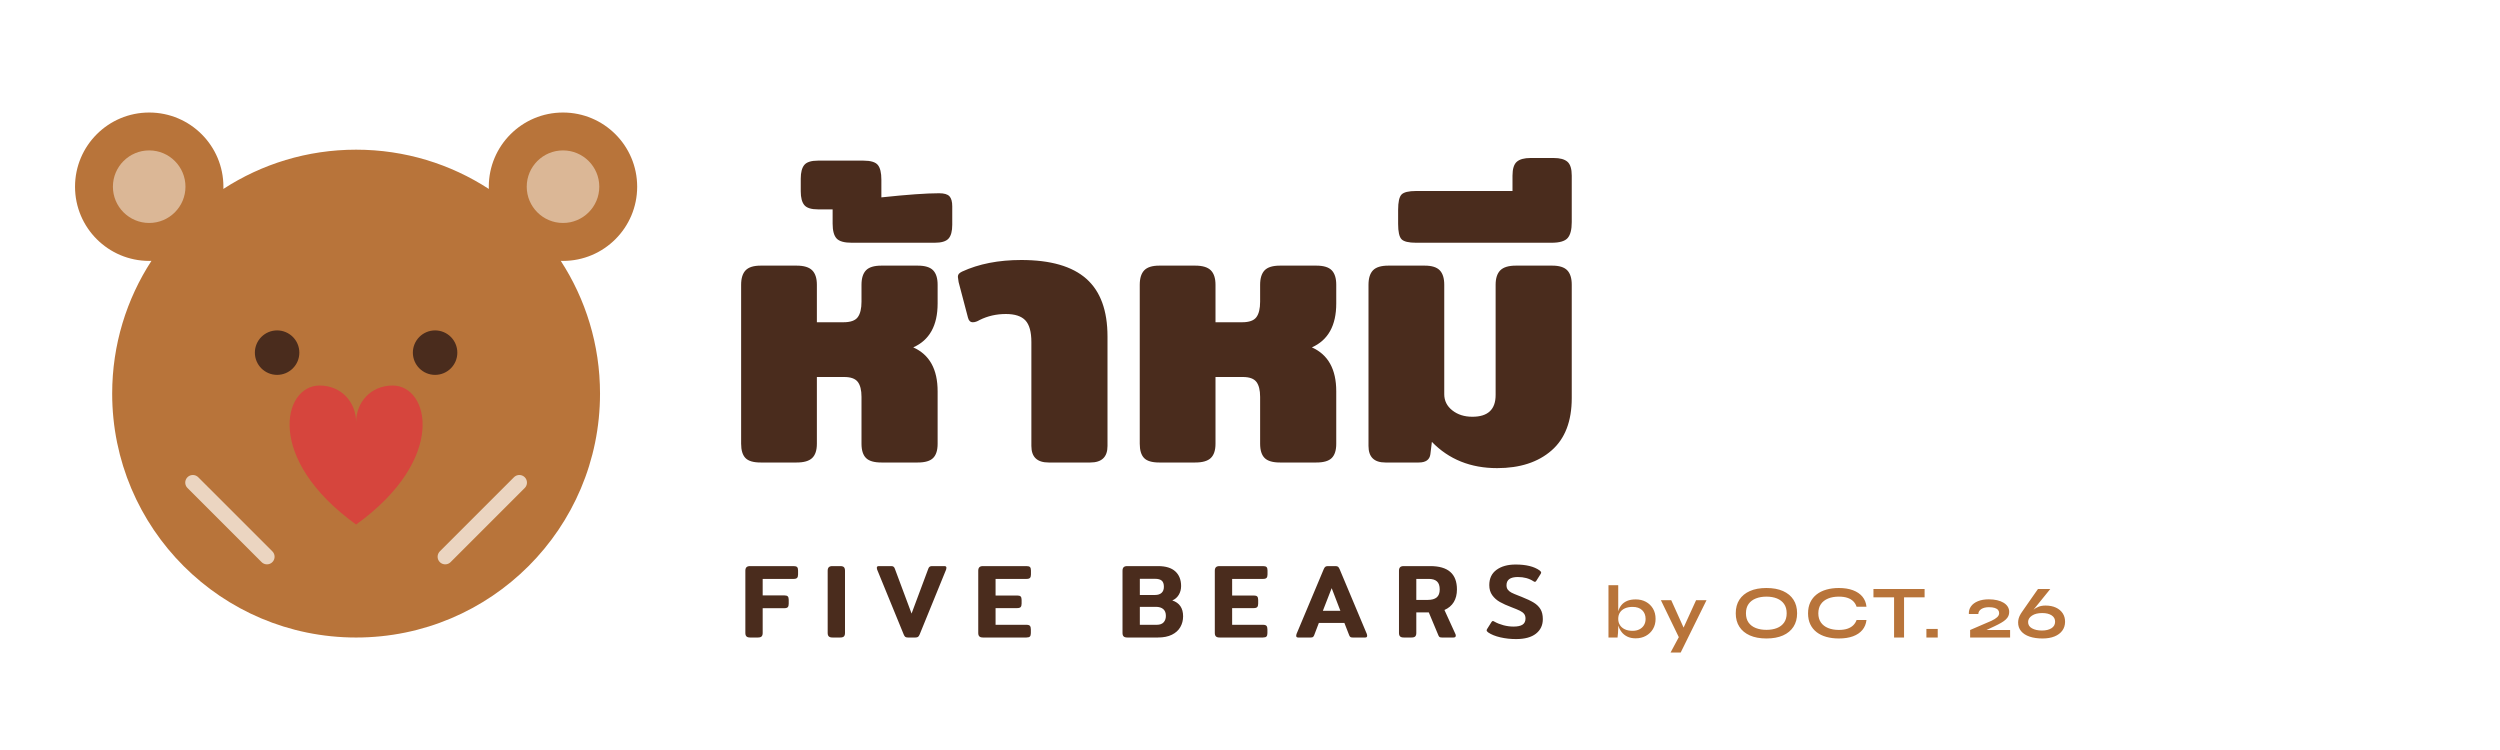
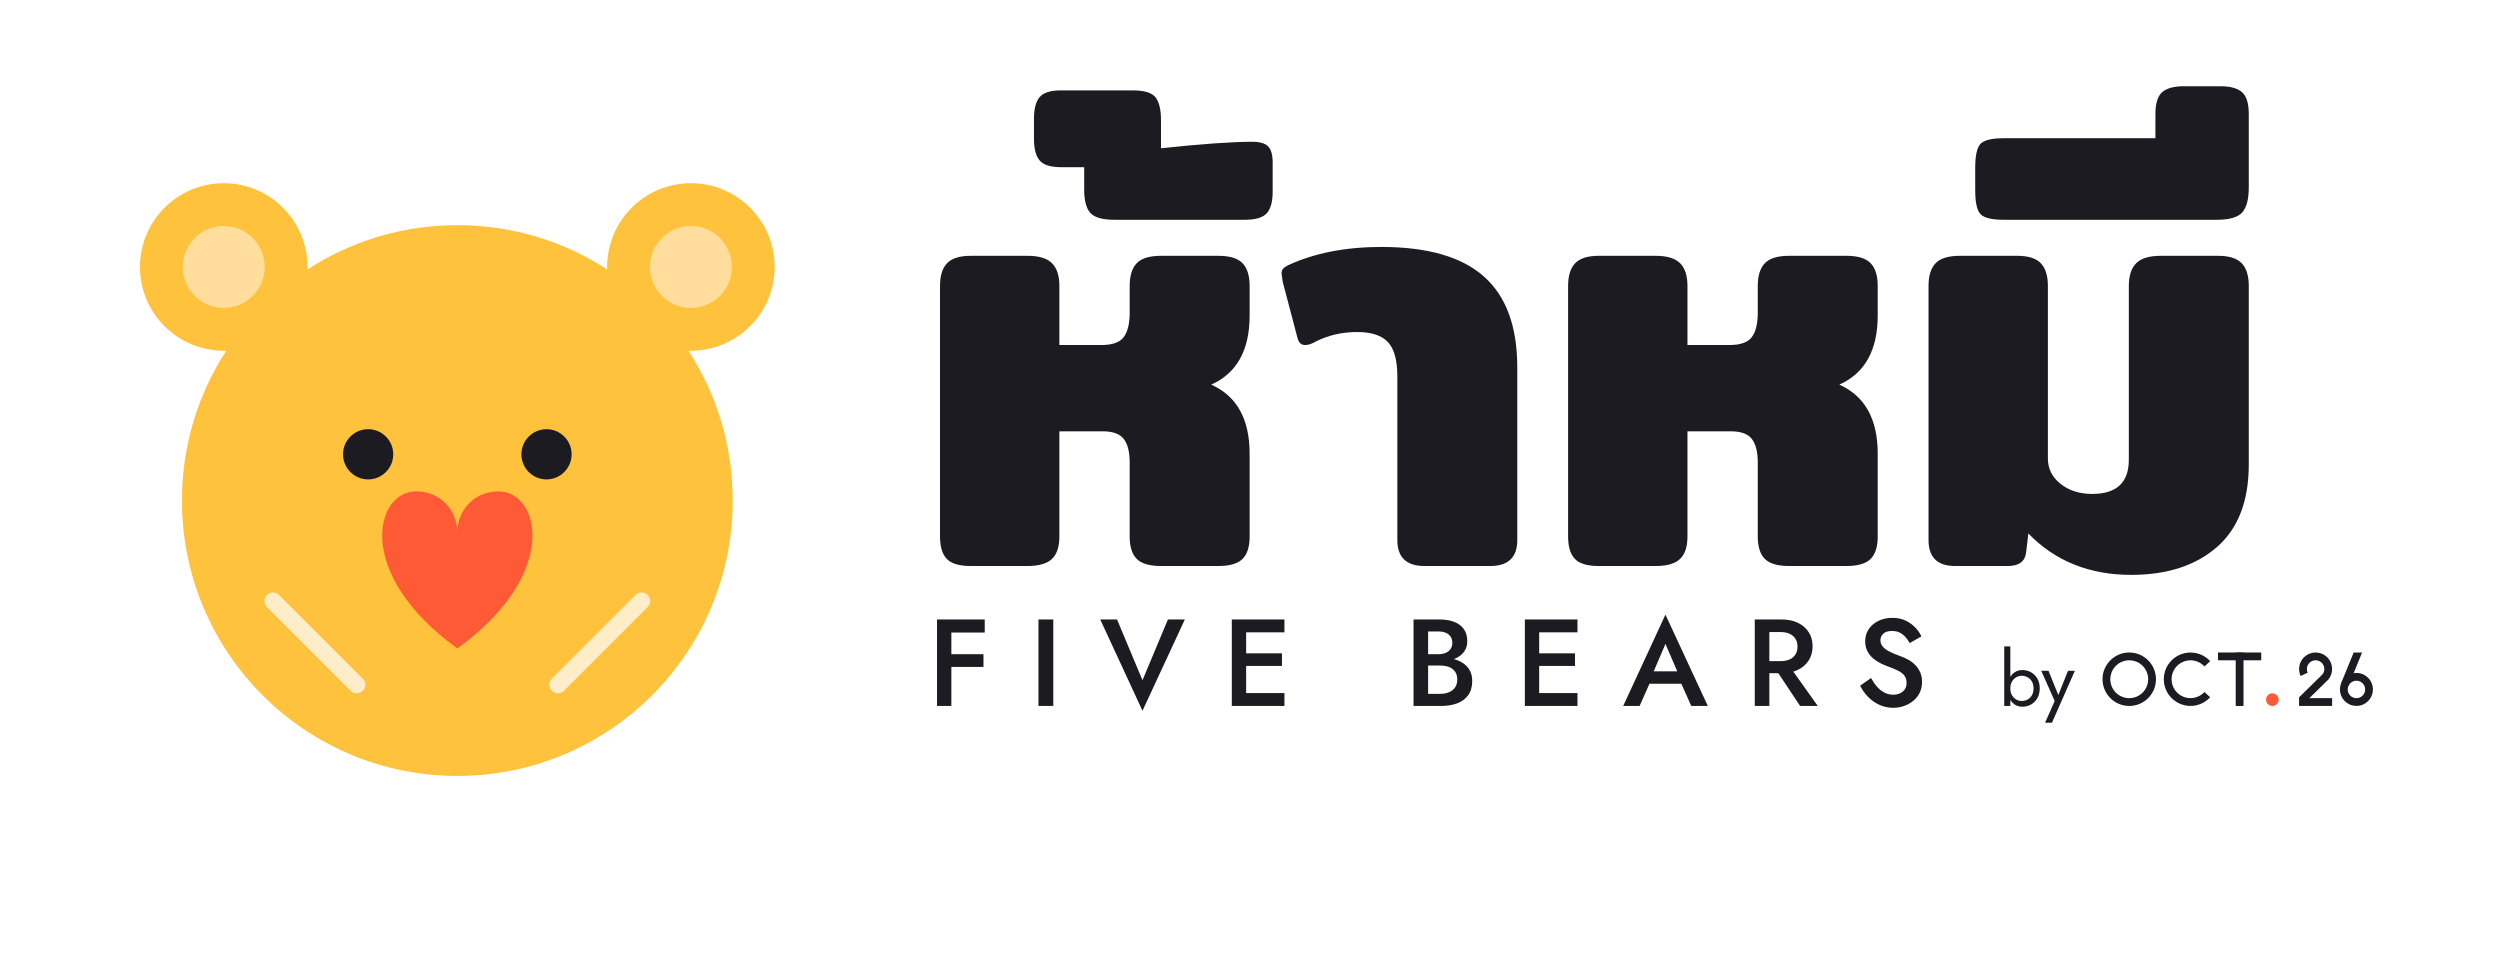
- <svg xmlns="http://www.w3.org/2000/svg" viewBox="0 0 1000 300" width="1000" height="300">
-   <g transform="translate(142.44,157.44) scale(2.3406)">
-     <path d="M 35.355,-48.034 C 28.353,-48.034 22.676,-42.357 22.676,-35.355 C 22.676,-35.228 22.682,-35.101 22.685,-34.975 C 16.157,-39.218 8.366,-41.685 0.000,-41.685 C -8.366,-41.685 -16.157,-39.218 -22.685,-34.975 C -22.681,-35.102 -22.676,-35.228 -22.676,-35.355 C -22.676,-42.358 -28.353,-48.034 -35.355,-48.034 C -42.358,-48.034 -48.034,-42.358 -48.034,-35.355 C -48.034,-28.353 -42.358,-22.676 -35.355,-22.676 C -35.227,-22.676 -35.101,-22.682 -34.975,-22.685 C -39.218,-16.157 -41.685,-8.367 -41.685,-0.001 C -41.685,23.022 -23.022,41.685 -0.000,41.685 C 23.022,41.685 41.685,23.022 41.685,0.000 C 41.685,-8.367 39.218,-16.157 34.975,-22.685 C 35.101,-22.682 35.227,-22.676 35.355,-22.676 C 42.357,-22.676 48.034,-28.353 48.034,-35.355 C 48.034,-42.358 42.358,-48.034 35.355,-48.034 Z" fill="#B8743A" />
-     <circle cx="-35.36" cy="-35.36" r="6.2" fill="#F7EEE2" opacity=".55" />
-     <circle cx="35.36" cy="-35.36" r="6.2" fill="#F7EEE2" opacity=".55" />
-     <line x1="-15.23" y1="27.88" x2="-27.90" y2="15.21" stroke="#F7EEE2" stroke-width="2.6" stroke-linecap="round" opacity=".8" />
-     <line x1="15.23" y1="27.88" x2="27.90" y2="15.21" stroke="#F7EEE2" stroke-width="2.6" stroke-linecap="round" opacity=".8" />
-     <circle cx="-13.5" cy="-7" r="3.8" fill="#4A2C1D" />
-     <circle cx="13.5" cy="-7" r="3.8" fill="#4A2C1D" />
-     <path d="M0.00,22.38 C-15.62,11.12 -12.50,-1.38 -6.25,-1.38 C-2.50,-1.38 0.00,1.50 0.00,4.88 C0.00,1.50 2.50,-1.38 6.25,-1.38 C12.50,-1.38 15.62,11.12 0.00,22.38 Z" fill="#D6453D" />
+ <svg xmlns="http://www.w3.org/2000/svg" viewBox="0 0 782 300" width="782" height="300">
+   <g transform="translate(143.05,156.57) scale(2.0665)">
+     <path d="M 35.355,-48.034 C 28.353,-48.034 22.676,-42.357 22.676,-35.355 C 22.676,-35.228 22.682,-35.101 22.685,-34.975 C 16.157,-39.218 8.366,-41.685 0.000,-41.685 C -8.366,-41.685 -16.157,-39.218 -22.685,-34.975 C -22.681,-35.102 -22.676,-35.228 -22.676,-35.355 C -22.676,-42.358 -28.353,-48.034 -35.355,-48.034 C -42.358,-48.034 -48.034,-42.358 -48.034,-35.355 C -48.034,-28.353 -42.358,-22.676 -35.355,-22.676 C -35.227,-22.676 -35.101,-22.682 -34.975,-22.685 C -39.218,-16.157 -41.685,-8.367 -41.685,-0.001 C -41.685,23.022 -23.022,41.685 -0.000,41.685 C 23.022,41.685 41.685,23.022 41.685,0.000 C 41.685,-8.367 39.218,-16.157 34.975,-22.685 C 35.101,-22.682 35.227,-22.676 35.355,-22.676 C 42.357,-22.676 48.034,-28.353 48.034,-35.355 C 48.034,-42.358 42.358,-48.034 35.355,-48.034 Z" fill="#FFC23C" />
+     <circle cx="-35.36" cy="-35.36" r="6.2" fill="#FFF6EC" opacity=".55" />
+     <circle cx="35.36" cy="-35.36" r="6.2" fill="#FFF6EC" opacity=".55" />
+     <line x1="-15.23" y1="27.88" x2="-27.90" y2="15.21" stroke="#FFF6EC" stroke-width="2.6" stroke-linecap="round" opacity=".8" />
+     <line x1="15.23" y1="27.88" x2="27.90" y2="15.21" stroke="#FFF6EC" stroke-width="2.6" stroke-linecap="round" opacity=".8" />
+     <circle cx="-13.5" cy="-7" r="3.8" fill="#1C1B22" />
+     <circle cx="13.5" cy="-7" r="3.8" fill="#1C1B22" />
+     <path d="M0.00,22.38 C-15.62,11.12 -12.50,-1.38 -6.25,-1.38 C-2.50,-1.38 0.00,1.50 0.00,4.88 C0.00,1.50 2.50,-1.38 6.25,-1.38 C12.50,-1.38 15.62,11.12 0.00,22.38 Z" fill="#FF5A36" />
  </g>
-   <path transform="translate(290.00,185.00)" d="M6.45 -7.5V-71.1Q6.45 -75.0 8.25 -76.875Q10.05 -78.75 14.25 -78.75H28.65Q33.0 -78.75 34.875 -76.875Q36.75 -75.0 36.75 -71.1V-56.1H47.4Q51.6 -56.1 53.1 -58.125Q54.6 -60.15 54.6 -64.35V-71.1Q54.6 -75.0 56.4 -76.875Q58.2 -78.75 62.55 -78.75H77.1Q81.45 -78.75 83.25 -76.875Q85.05 -75.0 85.05 -71.1V-63.6Q85.05 -50.4 75.3 -46.05Q85.05 -41.7 85.05 -28.5V-7.5Q85.05 -3.6 83.25 -1.8Q81.45 0.0 77.1 0.0H62.55Q58.2 0.0 56.4 -1.8Q54.6 -3.6 54.6 -7.5V-26.25Q54.6 -30.3 53.1 -32.25Q51.6 -34.2 47.7 -34.2H36.75V-7.5Q36.75 -3.6 34.875 -1.8Q33.0 0.0 28.65 0.0H14.25Q9.9 0.0 8.175 -1.8Q6.45 -3.6 6.45 -7.5ZM43.05 -95.55V-101.25H37.2Q33.15 -101.25 31.725 -102.975Q30.3 -104.7 30.3 -108.45V-113.55Q30.3 -117.3 31.725 -119.025Q33.15 -120.75 37.2 -120.75H55.35Q59.7 -120.75 61.125 -119.025Q62.55 -117.3 62.55 -113.1V-106.05Q78.0 -107.7 85.65 -107.7Q88.65 -107.7 89.775 -106.5Q90.9 -105.3 90.9 -102.45V-95.1Q90.9 -91.2 89.4 -89.55Q87.9 -87.9 83.85 -87.9H50.7Q46.2 -87.9 44.625 -89.625Q43.05 -91.35 43.05 -95.55ZM122.55 -6.6V-48.15Q122.55 -54.3 120.15 -56.85Q117.75 -59.4 112.35 -59.4Q106.65 -59.4 101.85 -57.0Q100.35 -56.1 99.15 -56.1Q97.65 -56.1 97.2 -57.9L93.45 -72.15L93.15 -74.25Q93.15 -75.0 93.525 -75.45Q93.9 -75.9 94.8 -76.35Q104.85 -81.0 118.5 -81.0Q136.05 -81.0 144.525 -73.5Q153.0 -66.0 153.0 -50.4V-6.6Q153.0 0.0 146.1 0.0H129.45Q122.55 0.0 122.55 -6.6ZM165.9 -7.5V-71.1Q165.9 -75.0 167.7 -76.875Q169.5 -78.75 173.7 -78.75H188.1Q192.45 -78.75 194.325 -76.875Q196.2 -75.0 196.2 -71.1V-56.1H206.85Q211.05 -56.1 212.55 -58.125Q214.05 -60.15 214.05 -64.35V-71.1Q214.05 -75.0 215.85 -76.875Q217.65 -78.75 222.0 -78.75H236.55Q240.9 -78.75 242.7 -76.875Q244.5 -75.0 244.5 -71.1V-63.6Q244.5 -50.4 234.75 -46.05Q244.5 -41.7 244.5 -28.5V-7.5Q244.5 -3.6 242.7 -1.8Q240.9 0.0 236.55 0.0H222.0Q217.65 0.0 215.85 -1.8Q214.05 -3.6 214.05 -7.5V-26.25Q214.05 -30.3 212.55 -32.25Q211.05 -34.2 207.15 -34.2H196.2V-7.5Q196.2 -3.6 194.325 -1.8Q192.45 0.0 188.1 0.0H173.7Q169.35 0.0 167.625 -1.8Q165.9 -3.6 165.9 -7.5ZM282.75 -8.25 282.15 -3.3Q281.7 0.0 277.5 0.0H264.15Q257.4 0.0 257.4 -6.6V-71.1Q257.4 -75.0 259.2 -76.875Q261.0 -78.75 265.35 -78.75H279.9Q284.1 -78.75 285.9 -76.875Q287.7 -75.0 287.7 -71.1V-27.3Q287.7 -23.4 290.925 -20.85Q294.15 -18.3 298.95 -18.3Q308.25 -18.3 308.25 -27.0V-71.1Q308.25 -75.0 310.125 -76.875Q312.0 -78.75 316.35 -78.75H330.9Q335.1 -78.75 336.9 -76.875Q338.7 -75.0 338.7 -71.1V-25.8Q338.7 -11.85 330.6 -4.8Q322.5 2.25 308.85 2.25Q292.95 2.25 282.75 -8.25ZM269.25 -95.4V-101.1Q269.25 -105.75 270.6 -107.175Q271.95 -108.6 276.45 -108.6H315.0V-114.75Q315.0 -118.8 316.725 -120.3Q318.45 -121.8 322.2 -121.8H331.5Q335.25 -121.8 336.975 -120.3Q338.7 -118.8 338.7 -114.75V-96.15Q338.7 -91.65 337.05 -89.775Q335.4 -87.9 330.6 -87.9H276.45Q271.95 -87.9 270.6 -89.325Q269.25 -90.75 269.25 -95.4Z" fill="#4A2C1D" />
-   <path transform="translate(296.00,255.00)" d="M2.142 -1.806V-26.712Q2.142 -27.636 2.583 -28.098Q3.024 -28.56 4.032 -28.56H21.462Q22.47 -28.56 22.848 -28.161Q23.226 -27.762 23.226 -26.796V-25.242Q23.226 -24.276 22.848 -23.856Q22.47 -23.436 21.462 -23.436H9.072V-16.842H17.724Q18.732 -16.842 19.11 -16.443Q19.488 -16.044 19.488 -15.078V-13.524Q19.488 -12.558 19.11 -12.138Q18.732 -11.718 17.724 -11.718H9.072V-1.806Q9.072 -0.882 8.652 -0.441Q8.232 0.0 7.182 0.0H4.032Q3.024 0.0 2.583 -0.441Q2.142 -0.882 2.142 -1.806ZM35.07 -1.806V-26.712Q35.07 -27.636 35.511 -28.098Q35.952 -28.56 36.96 -28.56H40.11Q41.16 -28.56 41.58 -28.119Q42 -27.678 42 -26.712V-1.806Q42 -0.882 41.58 -0.441Q41.16 0.0 40.11 0.0H36.96Q35.952 0.0 35.511 -0.441Q35.07 -0.882 35.07 -1.806ZM65.478 -1.218 54.852 -27.174Q54.726 -27.552 54.726 -27.846Q54.726 -28.56 55.482 -28.56H60.522Q61.11 -28.56 61.425 -28.308Q61.74 -28.056 61.908 -27.594L68.628 -9.576L75.348 -27.594Q75.684 -28.56 76.776 -28.56H81.816Q82.572 -28.56 82.572 -27.846Q82.572 -27.552 82.446 -27.174L71.862 -1.218Q71.568 -0.504 71.211 -0.252Q70.854 0.0 70.182 0.0H67.116Q66.444 0.0 66.108 -0.252Q65.772 -0.504 65.478 -1.218ZM95.298 -1.806V-26.712Q95.298 -27.636 95.739 -28.098Q96.18 -28.56 97.188 -28.56H114.618Q115.626 -28.56 116.004 -28.161Q116.382 -27.762 116.382 -26.796V-25.242Q116.382 -24.276 116.004 -23.856Q115.626 -23.436 114.618 -23.436H102.228V-16.8H110.88Q111.888 -16.8 112.266 -16.401Q112.644 -16.002 112.644 -15.036V-13.566Q112.644 -12.6 112.266 -12.18Q111.888 -11.76 110.88 -11.76H102.228V-5.082H114.576Q115.584 -5.082 115.962 -4.662Q116.34 -4.242 116.34 -3.276V-1.764Q116.34 -0.798 115.962 -0.399Q115.584 0.0 114.576 0.0H97.188Q96.18 0.0 95.739 -0.441Q95.298 -0.882 95.298 -1.806ZM153.006 -1.806V-26.712Q153.006 -27.636 153.447 -28.098Q153.888 -28.56 154.896 -28.56H167.202Q171.822 -28.56 174.132 -26.439Q176.442 -24.318 176.442 -20.58Q176.442 -18.606 175.497 -17.052Q174.552 -15.498 172.914 -14.826Q177.24 -13.398 177.24 -8.484Q177.24 -6.09 176.127 -4.158Q175.014 -2.226 172.767 -1.113Q170.52 0.0 167.202 0.0H154.896Q153.888 0.0 153.447 -0.441Q153.006 -0.882 153.006 -1.806ZM166.026 -17.01Q167.706 -17.01 168.63 -17.85Q169.554 -18.69 169.554 -20.286Q169.554 -22.008 168.693 -22.743Q167.832 -23.478 166.026 -23.478H159.936V-17.01ZM166.698 -5.082Q168.546 -5.082 169.449 -6.069Q170.352 -7.056 170.352 -8.652Q170.352 -10.458 169.302 -11.361Q168.252 -12.264 166.362 -12.264H159.936V-5.082ZM189.924 -1.806V-26.712Q189.924 -27.636 190.365 -28.098Q190.806 -28.56 191.814 -28.56H209.244Q210.252 -28.56 210.63 -28.161Q211.008 -27.762 211.008 -26.796V-25.242Q211.008 -24.276 210.63 -23.856Q210.252 -23.436 209.244 -23.436H196.854V-16.8H205.506Q206.514 -16.8 206.892 -16.401Q207.27 -16.002 207.27 -15.036V-13.566Q207.27 -12.6 206.892 -12.18Q206.514 -11.76 205.506 -11.76H196.854V-5.082H209.202Q210.21 -5.082 210.588 -4.662Q210.966 -4.242 210.966 -3.276V-1.764Q210.966 -0.798 210.588 -0.399Q210.21 0.0 209.202 0.0H191.814Q190.806 0.0 190.365 -0.441Q189.924 -0.882 189.924 -1.806ZM222.474 -0.714Q222.474 -1.008 222.6 -1.386L233.478 -27.3Q233.772 -28.014 234.129 -28.287Q234.486 -28.56 235.158 -28.56H238.224Q238.896 -28.56 239.232 -28.287Q239.568 -28.014 239.862 -27.3L250.74 -1.386Q250.866 -1.008 250.866 -0.714Q250.866 0.0 250.11 0.0H245.028Q244.44 0.0 244.167 -0.189Q243.894 -0.378 243.684 -0.882L241.752 -5.838H231.546L229.656 -0.882Q229.446 -0.378 229.173 -0.189Q228.9 0.0 228.312 0.0H223.23Q222.474 0.0 222.474 -0.714ZM240.156 -10.668 236.67 -19.74 233.142 -10.668ZM263.592 -1.806V-26.712Q263.592 -27.636 264.033 -28.098Q264.474 -28.56 265.482 -28.56H276.108Q286.776 -28.56 286.776 -19.236Q286.776 -16.254 285.516 -14.175Q284.256 -12.096 281.778 -11.004L286.188 -1.344Q286.314 -1.05 286.314 -0.756Q286.314 0.0 285.432 0.0H280.77Q280.182 0.0 279.888 -0.147Q279.594 -0.294 279.384 -0.798L275.52 -10.038H270.522V-1.806Q270.522 -0.882 270.102 -0.441Q269.682 0.0 268.632 0.0H265.482Q264.474 0.0 264.033 -0.441Q263.592 -0.882 263.592 -1.806ZM275.1 -15.036Q277.494 -15.036 278.691 -16.044Q279.888 -17.052 279.888 -19.236Q279.888 -21.42 278.796 -22.428Q277.704 -23.436 275.52 -23.436H270.522V-15.036ZM299.292 -2.016Q298.662 -2.478 298.662 -2.856Q298.662 -3.108 298.872 -3.444L300.594 -6.174Q300.846 -6.594 301.14 -6.594Q301.392 -6.594 301.77 -6.342Q303.324 -5.46 305.34 -4.914Q307.356 -4.368 309.414 -4.368Q311.85 -4.368 313.026 -5.145Q314.202 -5.922 314.202 -7.602Q314.202 -8.736 313.635 -9.45Q313.068 -10.164 311.955 -10.71Q310.842 -11.256 308.532 -12.138Q305.844 -13.146 303.975 -14.196Q302.106 -15.246 300.909 -16.905Q299.712 -18.564 299.712 -20.958Q299.712 -24.948 302.61 -27.069Q305.508 -29.19 310.254 -29.19Q316.512 -29.19 319.83 -26.838Q320.46 -26.334 320.46 -25.998Q320.46 -25.746 320.25 -25.41L318.528 -22.68Q318.276 -22.26 317.982 -22.26Q317.73 -22.26 317.352 -22.512Q314.79 -24.192 311.136 -24.192Q306.6 -24.192 306.6 -20.916Q306.6 -19.824 307.125 -19.131Q307.65 -18.438 308.574 -17.955Q309.498 -17.472 311.472 -16.716L312.648 -16.254Q315.714 -15.036 317.478 -13.965Q319.242 -12.894 320.187 -11.34Q321.132 -9.786 321.132 -7.35Q321.132 -3.696 318.381 -1.533Q315.63 0.63 310.422 0.63Q307.146 0.63 304.143 -0.063Q301.14 -0.756 299.292 -2.016Z" fill="#4A2C1D" />
-   <path transform="translate(640.99,255.00)" d="M13.29 0.33Q11.31 0.33 9.9 -0.375Q8.49 -1.08 7.62 -2.235Q6.75 -3.39 6.33 -4.755Q5.91 -6.12 5.91 -7.44Q5.91 -9.09 6.315 -10.5Q6.72 -11.91 7.59 -12.975Q8.46 -14.04 9.87 -14.64Q11.28 -15.24 13.29 -15.24Q15.6 -15.24 17.385 -14.265Q19.17 -13.29 20.205 -11.55Q21.24 -9.81 21.24 -7.44Q21.24 -5.13 20.19 -3.375Q19.14 -1.62 17.34 -0.645Q15.54 0.33 13.29 0.33ZM12.03 -2.67Q13.62 -2.67 14.79 -3.27Q15.96 -3.87 16.605 -4.935Q17.25 -6.0 17.25 -7.44Q17.25 -9.6 15.885 -10.92Q14.52 -12.24 12.03 -12.24Q10.29 -12.24 9.0 -11.67Q7.71 -11.1 7.005 -10.035Q6.3 -8.97 6.3 -7.44Q6.3 -6.03 6.99 -4.95Q7.68 -3.87 8.97 -3.27Q10.26 -2.67 12.03 -2.67ZM6.3 -20.91V-3.84Q6.3 -2.88 6.21 -1.785Q6.12 -0.69 6.03 0.0H2.4V-20.91ZM23.37 -14.91H27.51L33.96 -0.6L30.6 0.0ZM41.61 -14.91 31.29 6.0H27.24L31.65 -2.22L37.44 -14.91ZM65.58 0.39Q61.71 0.39 58.965 -0.825Q56.22 -2.04 54.765 -4.29Q53.31 -6.54 53.31 -9.69Q53.31 -12.87 54.765 -15.12Q56.22 -17.37 58.965 -18.585Q61.71 -19.8 65.58 -19.8Q69.48 -19.8 72.21 -18.585Q74.94 -17.37 76.395 -15.12Q77.85 -12.87 77.85 -9.69Q77.85 -6.54 76.395 -4.29Q74.94 -2.04 72.21 -0.825Q69.48 0.39 65.58 0.39ZM65.58 -3.06Q67.98 -3.06 69.795 -3.78Q71.61 -4.5 72.645 -5.97Q73.68 -7.44 73.68 -9.69Q73.68 -11.94 72.645 -13.41Q71.61 -14.88 69.795 -15.615Q67.98 -16.35 65.58 -16.35Q63.21 -16.35 61.35 -15.615Q59.49 -14.88 58.44 -13.41Q57.39 -11.94 57.39 -9.69Q57.39 -7.44 58.44 -5.97Q59.49 -4.5 61.35 -3.78Q63.21 -3.06 65.58 -3.06ZM105.6 -6.99Q105.33 -4.65 103.95 -3Q102.57 -1.35 100.2 -0.48Q97.83 0.39 94.56 0.39Q91.83 0.39 89.565 -0.24Q87.3 -0.87 85.665 -2.13Q84.03 -3.39 83.13 -5.265Q82.23 -7.14 82.23 -9.66Q82.23 -12.18 83.13 -14.07Q84.03 -15.96 85.665 -17.235Q87.3 -18.51 89.565 -19.155Q91.83 -19.8 94.56 -19.8Q97.83 -19.8 100.215 -18.9Q102.6 -18.0 103.98 -16.335Q105.36 -14.67 105.6 -12.3H101.64Q101.25 -13.56 100.335 -14.475Q99.42 -15.39 97.98 -15.87Q96.54 -16.35 94.56 -16.35Q92.1 -16.35 90.24 -15.585Q88.38 -14.82 87.36 -13.335Q86.34 -11.85 86.34 -9.66Q86.34 -7.5 87.36 -6.03Q88.38 -4.56 90.24 -3.795Q92.1 -3.03 94.56 -3.03Q96.54 -3.03 97.965 -3.51Q99.39 -3.99 100.305 -4.89Q101.22 -5.79 101.64 -6.99ZM108.39 -19.41H128.85V-16.08H108.39ZM116.64 -16.5H120.63V0.0H116.64ZM134.1 -3.42V0.0H129.57V-3.42ZM156.87 -4.53 152.01 -2.25 151.86 -3.0H163.05V0.0H147.06V-3.0Q149.76 -4.23 151.92 -5.1Q154.08 -5.97 155.58 -6.675Q157.08 -7.38 157.875 -8.115Q158.67 -8.85 158.67 -9.75Q158.67 -10.47 158.25 -10.995Q157.83 -11.52 156.93 -11.82Q156.03 -12.12 154.59 -12.12Q152.7 -12.12 151.545 -11.385Q150.39 -10.65 150.33 -9.39H146.55Q146.46 -11.13 147.405 -12.45Q148.35 -13.77 150.18 -14.52Q152.01 -15.27 154.5 -15.27Q156.33 -15.27 157.83 -14.925Q159.33 -14.58 160.425 -13.92Q161.52 -13.26 162.105 -12.33Q162.69 -11.4 162.69 -10.23Q162.69 -9.33 162.36 -8.595Q162.03 -7.86 161.325 -7.2Q160.62 -6.54 159.51 -5.895Q158.4 -5.25 156.87 -4.53ZM177.21 -12.78Q179.58 -12.78 181.35 -11.97Q183.12 -11.16 184.095 -9.675Q185.07 -8.19 185.04 -6.21Q185.01 -4.23 183.93 -2.745Q182.85 -1.26 180.84 -0.435Q178.83 0.39 176.01 0.39Q173.04 0.39 170.835 -0.36Q168.63 -1.11 167.43 -2.565Q166.23 -4.02 166.26 -6.06Q166.26 -6.78 166.485 -7.635Q166.71 -8.49 167.31 -9.48Q167.4 -9.66 167.835 -10.275Q168.27 -10.89 168.885 -11.79Q169.5 -12.69 170.22 -13.71Q170.94 -14.73 171.645 -15.75Q172.35 -16.77 172.935 -17.595Q173.52 -18.42 173.865 -18.915Q174.21 -19.41 174.21 -19.41H179.13L169.02 -6.93L167.85 -5.91Q169.02 -7.5 170.07 -8.775Q171.12 -10.05 172.185 -10.95Q173.25 -11.85 174.465 -12.315Q175.68 -12.78 177.21 -12.78ZM175.8 -2.79Q178.11 -2.79 179.565 -3.69Q181.02 -4.59 181.05 -6.27Q181.08 -7.95 179.655 -8.865Q178.23 -9.78 175.92 -9.78Q173.34 -9.78 171.81 -8.76Q170.28 -7.74 170.25 -6.24Q170.22 -4.56 171.795 -3.675Q173.37 -2.79 175.8 -2.79Z" fill="#B8743A" />
+   <path transform="translate(286.09,177.05)" d="M7.947 -9.241V-87.606Q7.947 -92.411 10.165 -94.721Q12.383 -97.032 17.558 -97.032H35.301Q40.661 -97.032 42.971 -94.721Q45.281 -92.411 45.281 -87.606V-69.124H58.404Q63.579 -69.124 65.427 -71.619Q67.275 -74.114 67.275 -79.289V-87.606Q67.275 -92.411 69.493 -94.721Q71.711 -97.032 77.071 -97.032H94.999Q100.358 -97.032 102.576 -94.721Q104.794 -92.411 104.794 -87.606V-78.365Q104.794 -62.1 92.781 -56.74Q104.794 -51.381 104.794 -35.116V-9.241Q104.794 -4.436 102.576 -2.218Q100.358 0.0 94.999 0.0H77.071Q71.711 0.0 69.493 -2.218Q67.275 -4.436 67.275 -9.241V-32.344Q67.275 -37.334 65.427 -39.737Q63.579 -42.139 58.773 -42.139H45.281V-9.241Q45.281 -4.436 42.971 -2.218Q40.661 0.0 35.301 0.0H17.558Q12.198 0.0 10.073 -2.218Q7.947 -4.436 7.947 -9.241ZM53.044 -117.732V-124.755H45.836Q40.846 -124.755 39.09 -126.88Q37.334 -129.006 37.334 -133.626V-139.91Q37.334 -144.531 39.09 -146.656Q40.846 -148.782 45.836 -148.782H68.199Q73.559 -148.782 75.315 -146.656Q77.071 -144.531 77.071 -139.356V-130.669Q96.108 -132.702 105.534 -132.702Q109.23 -132.702 110.616 -131.224Q112.002 -129.745 112.002 -126.234V-117.177Q112.002 -112.372 110.154 -110.339Q108.306 -108.306 103.316 -108.306H62.47Q56.925 -108.306 54.985 -110.431Q53.044 -112.557 53.044 -117.732ZM151 -8.132V-59.328Q151 -66.906 148.043 -70.048Q145.085 -73.19 138.432 -73.19Q131.409 -73.19 125.494 -70.232Q123.646 -69.124 122.168 -69.124Q120.319 -69.124 119.765 -71.341L115.144 -88.9L114.775 -91.487Q114.775 -92.411 115.237 -92.966Q115.699 -93.52 116.808 -94.075Q129.191 -99.804 146.01 -99.804Q167.634 -99.804 178.076 -90.563Q188.519 -81.322 188.519 -62.1V-8.132Q188.519 0.0 180.017 0.0H159.502Q151 0.0 151 -8.132ZM204.413 -9.241V-87.606Q204.413 -92.411 206.631 -94.721Q208.849 -97.032 214.024 -97.032H231.767Q237.127 -97.032 239.437 -94.721Q241.748 -92.411 241.748 -87.606V-69.124H254.87Q260.045 -69.124 261.893 -71.619Q263.741 -74.114 263.741 -79.289V-87.606Q263.741 -92.411 265.959 -94.721Q268.177 -97.032 273.537 -97.032H291.465Q296.825 -97.032 299.042 -94.721Q301.26 -92.411 301.26 -87.606V-78.365Q301.26 -62.1 289.247 -56.74Q301.26 -51.381 301.26 -35.116V-9.241Q301.26 -4.436 299.042 -2.218Q296.825 0.0 291.465 0.0H273.537Q268.177 0.0 265.959 -2.218Q263.741 -4.436 263.741 -9.241V-32.344Q263.741 -37.334 261.893 -39.737Q260.045 -42.139 255.24 -42.139H241.748V-9.241Q241.748 -4.436 239.437 -2.218Q237.127 0.0 231.767 0.0H214.024Q208.664 0.0 206.539 -2.218Q204.413 -4.436 204.413 -9.241ZM348.39 -10.165 347.651 -4.066Q347.096 0.0 341.921 0.0H325.472Q317.155 0.0 317.155 -8.132V-87.606Q317.155 -92.411 319.373 -94.721Q321.591 -97.032 326.951 -97.032H344.878Q350.053 -97.032 352.271 -94.721Q354.489 -92.411 354.489 -87.606V-33.638Q354.489 -28.832 358.463 -25.69Q362.436 -22.548 368.351 -22.548Q379.81 -22.548 379.81 -33.268V-87.606Q379.81 -92.411 382.12 -94.721Q384.43 -97.032 389.79 -97.032H407.718Q412.893 -97.032 415.111 -94.721Q417.329 -92.411 417.329 -87.606V-31.789Q417.329 -14.601 407.348 -5.914Q397.368 2.772 380.549 2.772Q360.958 2.772 348.39 -10.165ZM331.756 -117.547V-124.57Q331.756 -130.3 333.419 -132.056Q335.083 -133.811 340.627 -133.811H388.127V-141.389Q388.127 -146.379 390.252 -148.227Q392.378 -150.076 396.998 -150.076H408.457Q413.078 -150.076 415.203 -148.227Q417.329 -146.379 417.329 -141.389V-118.471Q417.329 -112.926 415.296 -110.616Q413.263 -108.306 407.348 -108.306H340.627Q335.083 -108.306 333.419 -110.062Q331.756 -111.817 331.756 -117.547Z" fill="#1C1B22" />
+   <path transform="translate(290.09,220.82)" d="M5.835 -22.955H17.931V-27.051H5.835ZM5.835 -12.212H17.544V-16.192H5.835ZM3.014 -27.051V0.0H7.497V-27.051ZM34.741 -27.051V0.0H39.379V-27.051ZM67.28 -8.038 59.319 -27.051H54.063L67.28 1.507L80.535 -27.051H75.24ZM98.04 0.0H111.682V-4.019H98.04ZM98.04 -23.032H111.682V-27.051H98.04ZM98.04 -12.521H110.909V-16.462H98.04ZM95.219 -27.051V0.0H99.702V-27.051ZM155.543 -13.951H160.219Q162.808 -13.951 164.74 -14.685Q166.673 -15.419 167.774 -16.83Q168.875 -18.24 168.875 -20.25Q168.875 -22.568 167.774 -24.075Q166.673 -25.583 164.74 -26.317Q162.808 -27.051 160.219 -27.051H152.065V0.0H160.683Q163.581 0.0 165.765 -0.831Q167.948 -1.662 169.185 -3.401Q170.421 -5.14 170.421 -7.806Q170.421 -9.738 169.648 -11.13Q168.875 -12.521 167.523 -13.41Q166.17 -14.298 164.412 -14.743Q162.654 -15.187 160.683 -15.187H155.543V-12.637H160.412Q161.572 -12.637 162.538 -12.385Q163.504 -12.134 164.238 -11.574Q164.972 -11.014 165.359 -10.202Q165.745 -9.391 165.745 -8.27Q165.745 -6.763 165.05 -5.777Q164.354 -4.792 163.156 -4.29Q161.958 -3.787 160.412 -3.787H156.625V-23.302H159.91Q161.842 -23.302 163.021 -22.375Q164.199 -21.448 164.199 -19.747Q164.199 -18.627 163.658 -17.834Q163.117 -17.042 162.151 -16.617Q161.185 -16.192 159.91 -16.192H155.543ZM189.705 0.0H203.346V-4.019H189.705ZM189.705 -23.032H203.346V-27.051H189.705ZM189.705 -12.521H202.573V-16.462H189.705ZM186.884 -27.051V0.0H191.366V-27.051ZM223.789 -6.956H238.087L237.237 -10.82H224.678ZM230.861 -19.399 235.189 -9.352 235.266 -8.231 238.937 0.0H244.116L230.861 -28.558L217.644 0.0H222.784L226.533 -8.463L226.61 -9.468ZM264.404 -12.907 272.983 0.0H278.509L269.312 -12.907ZM258.801 -27.051V0.0H263.361V-27.051ZM261.506 -23.109H266.955Q268.539 -23.109 269.698 -22.568Q270.858 -22.027 271.515 -21.022Q272.172 -20.018 272.172 -18.549Q272.172 -17.119 271.515 -16.095Q270.858 -15.071 269.698 -14.55Q268.539 -14.028 266.955 -14.028H261.506V-10.241H267.148Q270.123 -10.241 272.287 -11.284Q274.452 -12.328 275.669 -14.221Q276.886 -16.115 276.886 -18.665Q276.886 -21.216 275.669 -23.09Q274.452 -24.964 272.287 -26.008Q270.123 -27.051 267.148 -27.051H261.506ZM295.165 -8.734 291.764 -6.338Q292.653 -4.483 294.179 -2.898Q295.706 -1.314 297.735 -0.367Q299.764 0.58 302.121 0.58Q303.86 0.58 305.464 0.019Q307.067 -0.541 308.343 -1.565Q309.618 -2.589 310.371 -4.096Q311.125 -5.603 311.125 -7.497Q311.125 -9.275 310.507 -10.608Q309.888 -11.941 308.903 -12.907Q307.917 -13.873 306.7 -14.53Q305.483 -15.187 304.246 -15.612Q302.082 -16.385 300.73 -17.119Q299.377 -17.854 298.739 -18.685Q298.102 -19.515 298.102 -20.559Q298.102 -21.718 298.991 -22.588Q299.879 -23.457 301.773 -23.457Q303.126 -23.457 304.15 -22.935Q305.174 -22.414 305.947 -21.544Q306.72 -20.675 307.261 -19.67L310.932 -21.757Q310.275 -23.187 309.038 -24.5Q307.802 -25.814 306.024 -26.684Q304.246 -27.553 301.85 -27.553Q299.416 -27.553 297.503 -26.626Q295.59 -25.698 294.469 -24.056Q293.349 -22.414 293.349 -20.25Q293.349 -18.356 294.083 -17.023Q294.817 -15.69 295.938 -14.781Q297.058 -13.873 298.295 -13.274Q299.532 -12.675 300.536 -12.328Q302.237 -11.709 303.551 -11.072Q304.865 -10.434 305.579 -9.526Q306.294 -8.618 306.294 -7.149Q306.294 -5.526 305.135 -4.521Q303.976 -3.517 302.121 -3.517Q300.614 -3.517 299.358 -4.174Q298.102 -4.831 297.078 -5.99Q296.054 -7.149 295.165 -8.734Z" fill="#1C1B22" />
+   <g transform="translate(625.25,220.82)">
+     <path transform="translate(0.00,0.00)" d="M3.583 -18.629H1.672V0.0H3.583ZM12.778 -5.493Q12.778 -7.284 12.037 -8.562Q11.297 -9.84 10.067 -10.533Q8.837 -11.225 7.332 -11.225Q5.971 -11.225 4.932 -10.533Q3.893 -9.84 3.308 -8.562Q2.723 -7.284 2.723 -5.493Q2.723 -3.726 3.308 -2.436Q3.893 -1.146 4.932 -0.454Q5.971 0.239 7.332 0.239Q8.837 0.239 10.067 -0.454Q11.297 -1.146 12.037 -2.436Q12.778 -3.726 12.778 -5.493ZM10.843 -5.493Q10.843 -4.227 10.33 -3.344Q9.816 -2.46 8.968 -2.006Q8.12 -1.552 7.093 -1.552Q6.257 -1.552 5.445 -2.006Q4.633 -2.46 4.108 -3.344Q3.583 -4.227 3.583 -5.493Q3.583 -6.759 4.108 -7.643Q4.633 -8.526 5.445 -8.98Q6.257 -9.434 7.093 -9.434Q8.12 -9.434 8.968 -8.98Q9.816 -8.526 10.33 -7.643Q10.843 -6.759 10.843 -5.493ZM23.764 -10.986H21.615L18.223 -2.484L19.011 -2.388L15.524 -10.986H13.255L17.459 -1.552L14.449 5.254H16.599Z" fill="#1C1B22" />
+     <g transform="translate(32.42,0.00)">
+       <g transform="scale(0.16718)">
+         <circle cx="50.00" cy="-50.00" r="42.71" fill="none" stroke="#1C1B22" stroke-width="14.59" />
+         <path d="M196.08,-21.15 A42.71,42.71 0 1 1 196.08,-78.85" fill="none" stroke="#1C1B22" stroke-width="14.59" />
+         <rect x="216.05" y="-100.00" width="80.90" height="14.59" fill="#1C1B22" />
+         <rect x="249.20" y="-100.00" width="14.59" height="100.00" fill="#1C1B22" />
+         <circle cx="317.77" cy="-11.80" r="11.80" fill="#FF5A36" />
+         <clipPath id="by365">
+           <rect x="367.77" y="-100.00" width="61.80" height="100.00" />
+         </clipPath>
+         <g clip-path="url(#by365)">
+           <path d="M377.28,-59.12 A23.61,23.61 0 1 1 417.27,-54.56 L372.15,-10.21" fill="none" stroke="#1C1B22" stroke-width="14.59" />
+           <rect x="367.77" y="-14.59" width="61.80" height="14.59" fill="#1C1B22" />
+         </g>
+         <clipPath id="by366">
+           <rect x="429.57" y="-100.00" width="90.98" height="114.59" />
+         </clipPath>
+         <g clip-path="url(#by366)">
+           <circle cx="475.07" cy="-30.90" r="23.61" fill="none" stroke="#1C1B22" stroke-width="14.59" />
+           <line x1="483.72" y1="-114.59" x2="453.21" y2="-39.82" stroke="#1C1B22" stroke-width="14.59" />
+         </g>
+       </g>
+     </g>
+   </g>
</svg>
